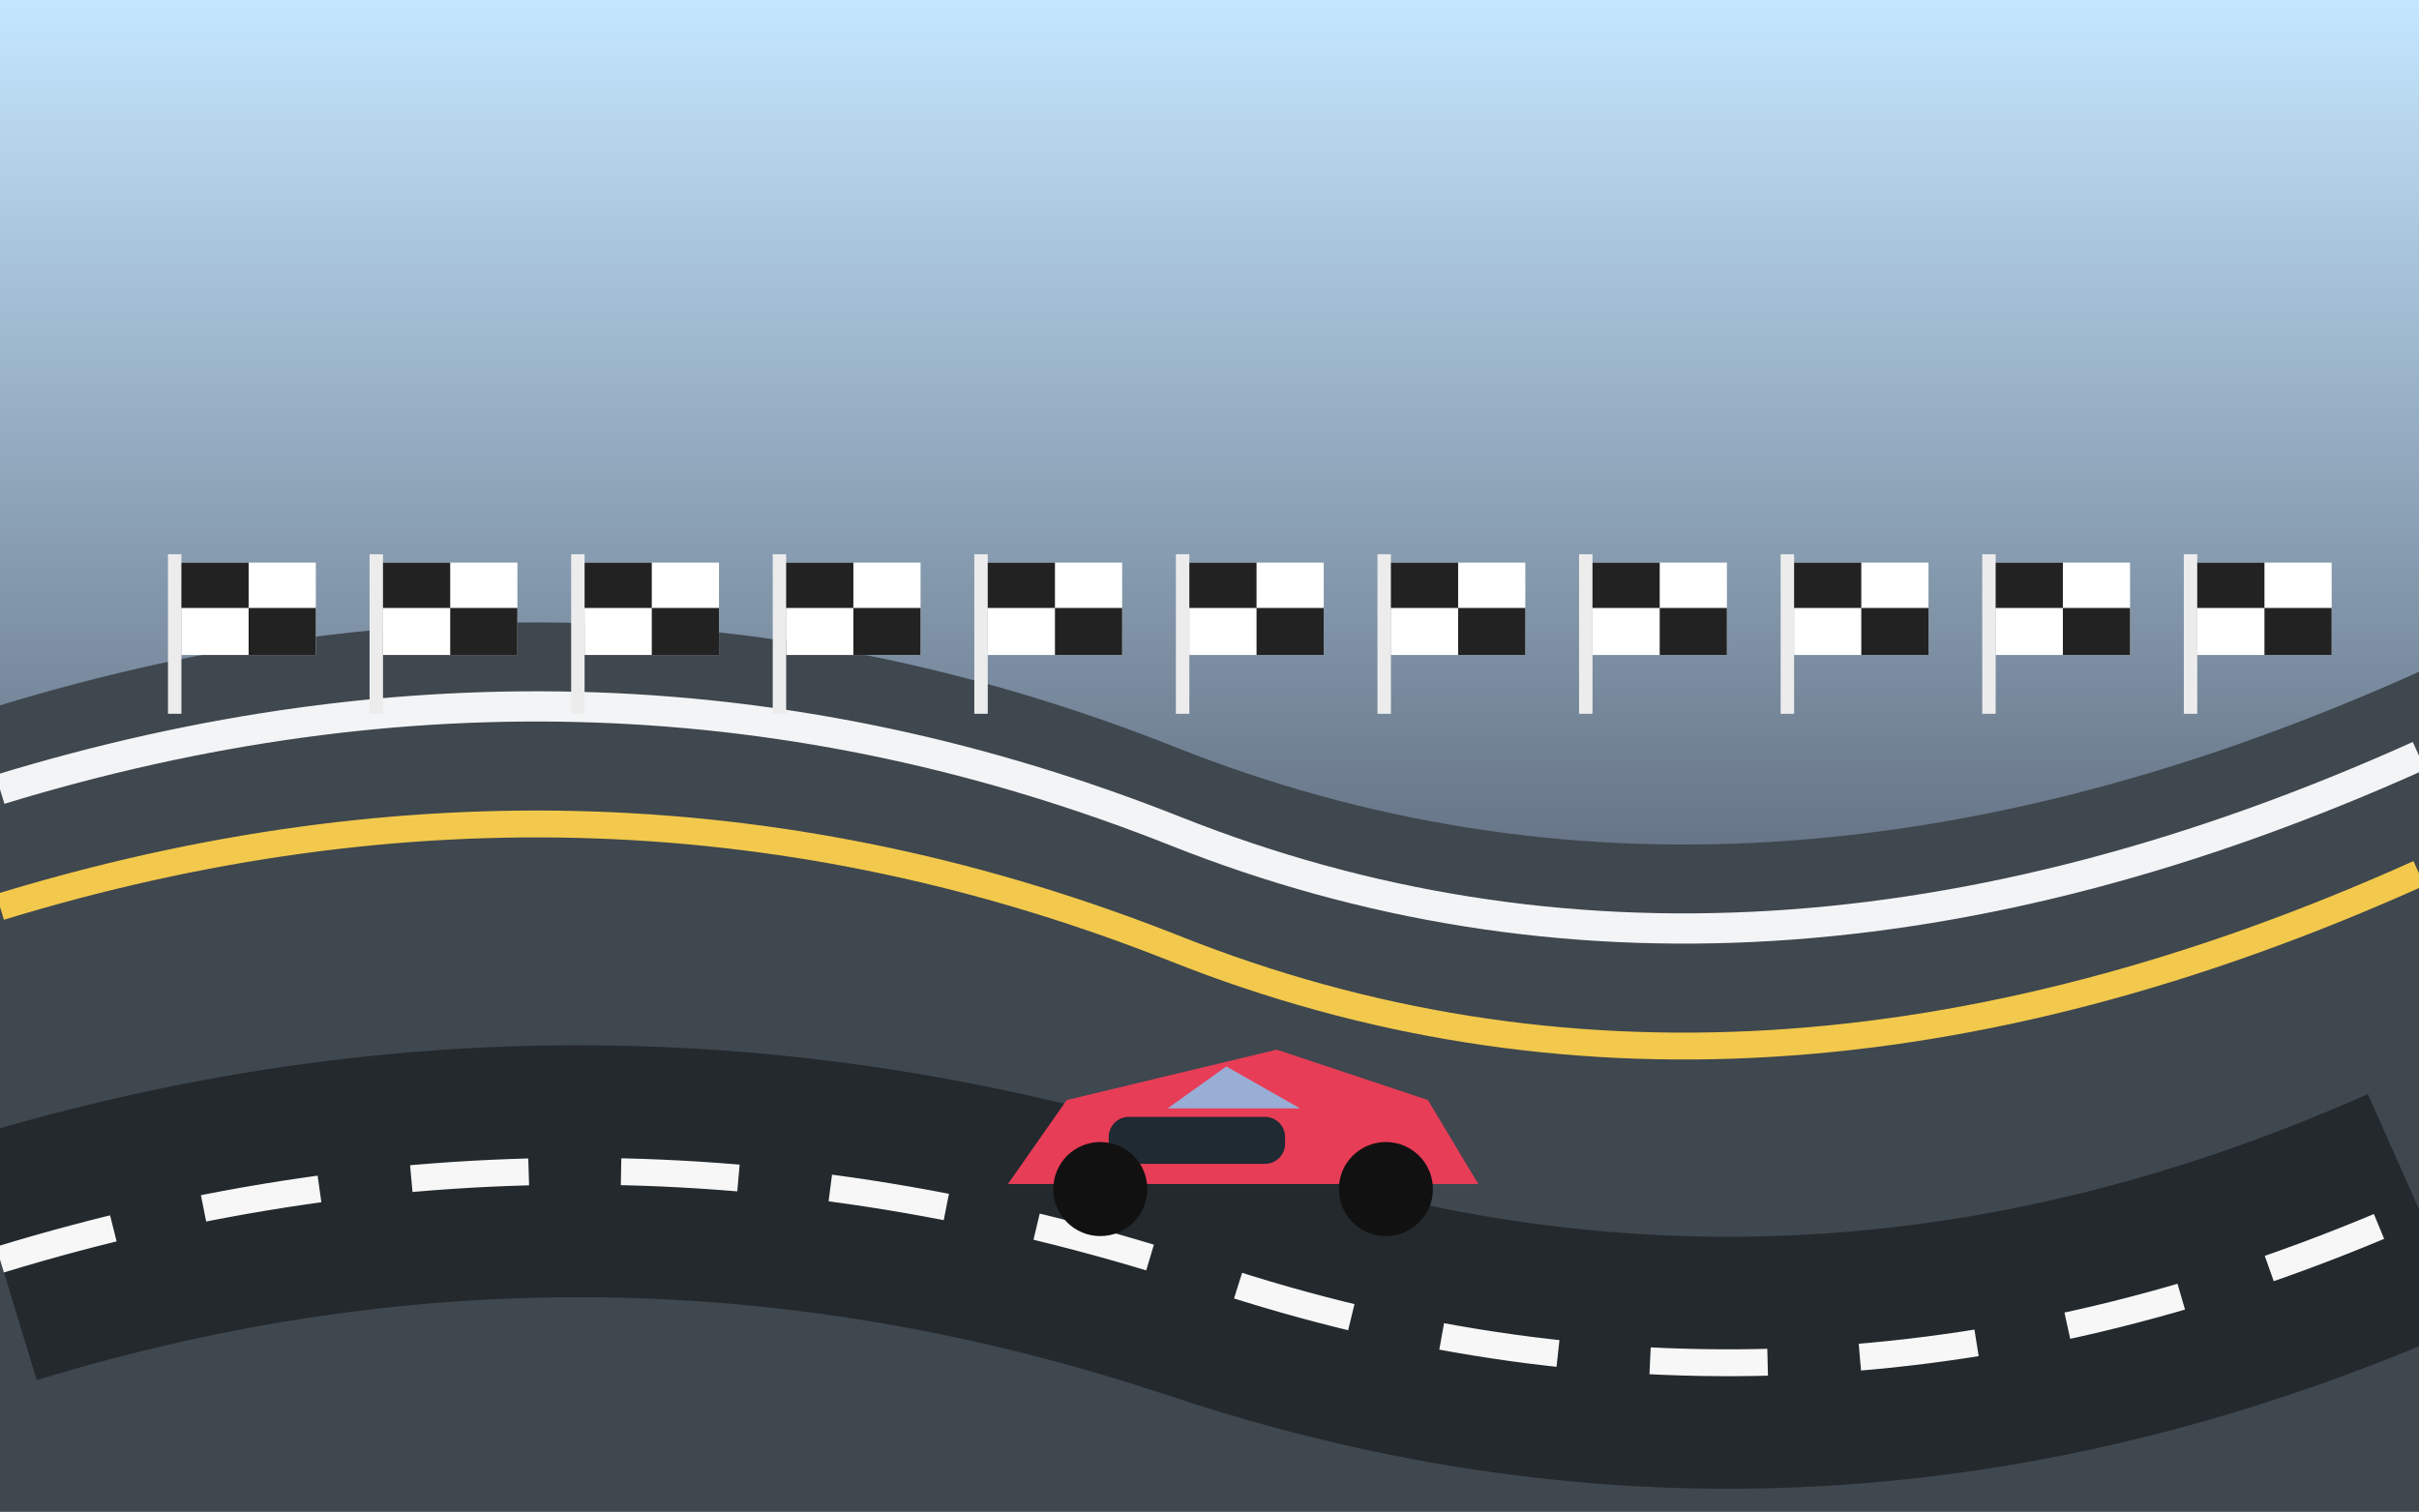
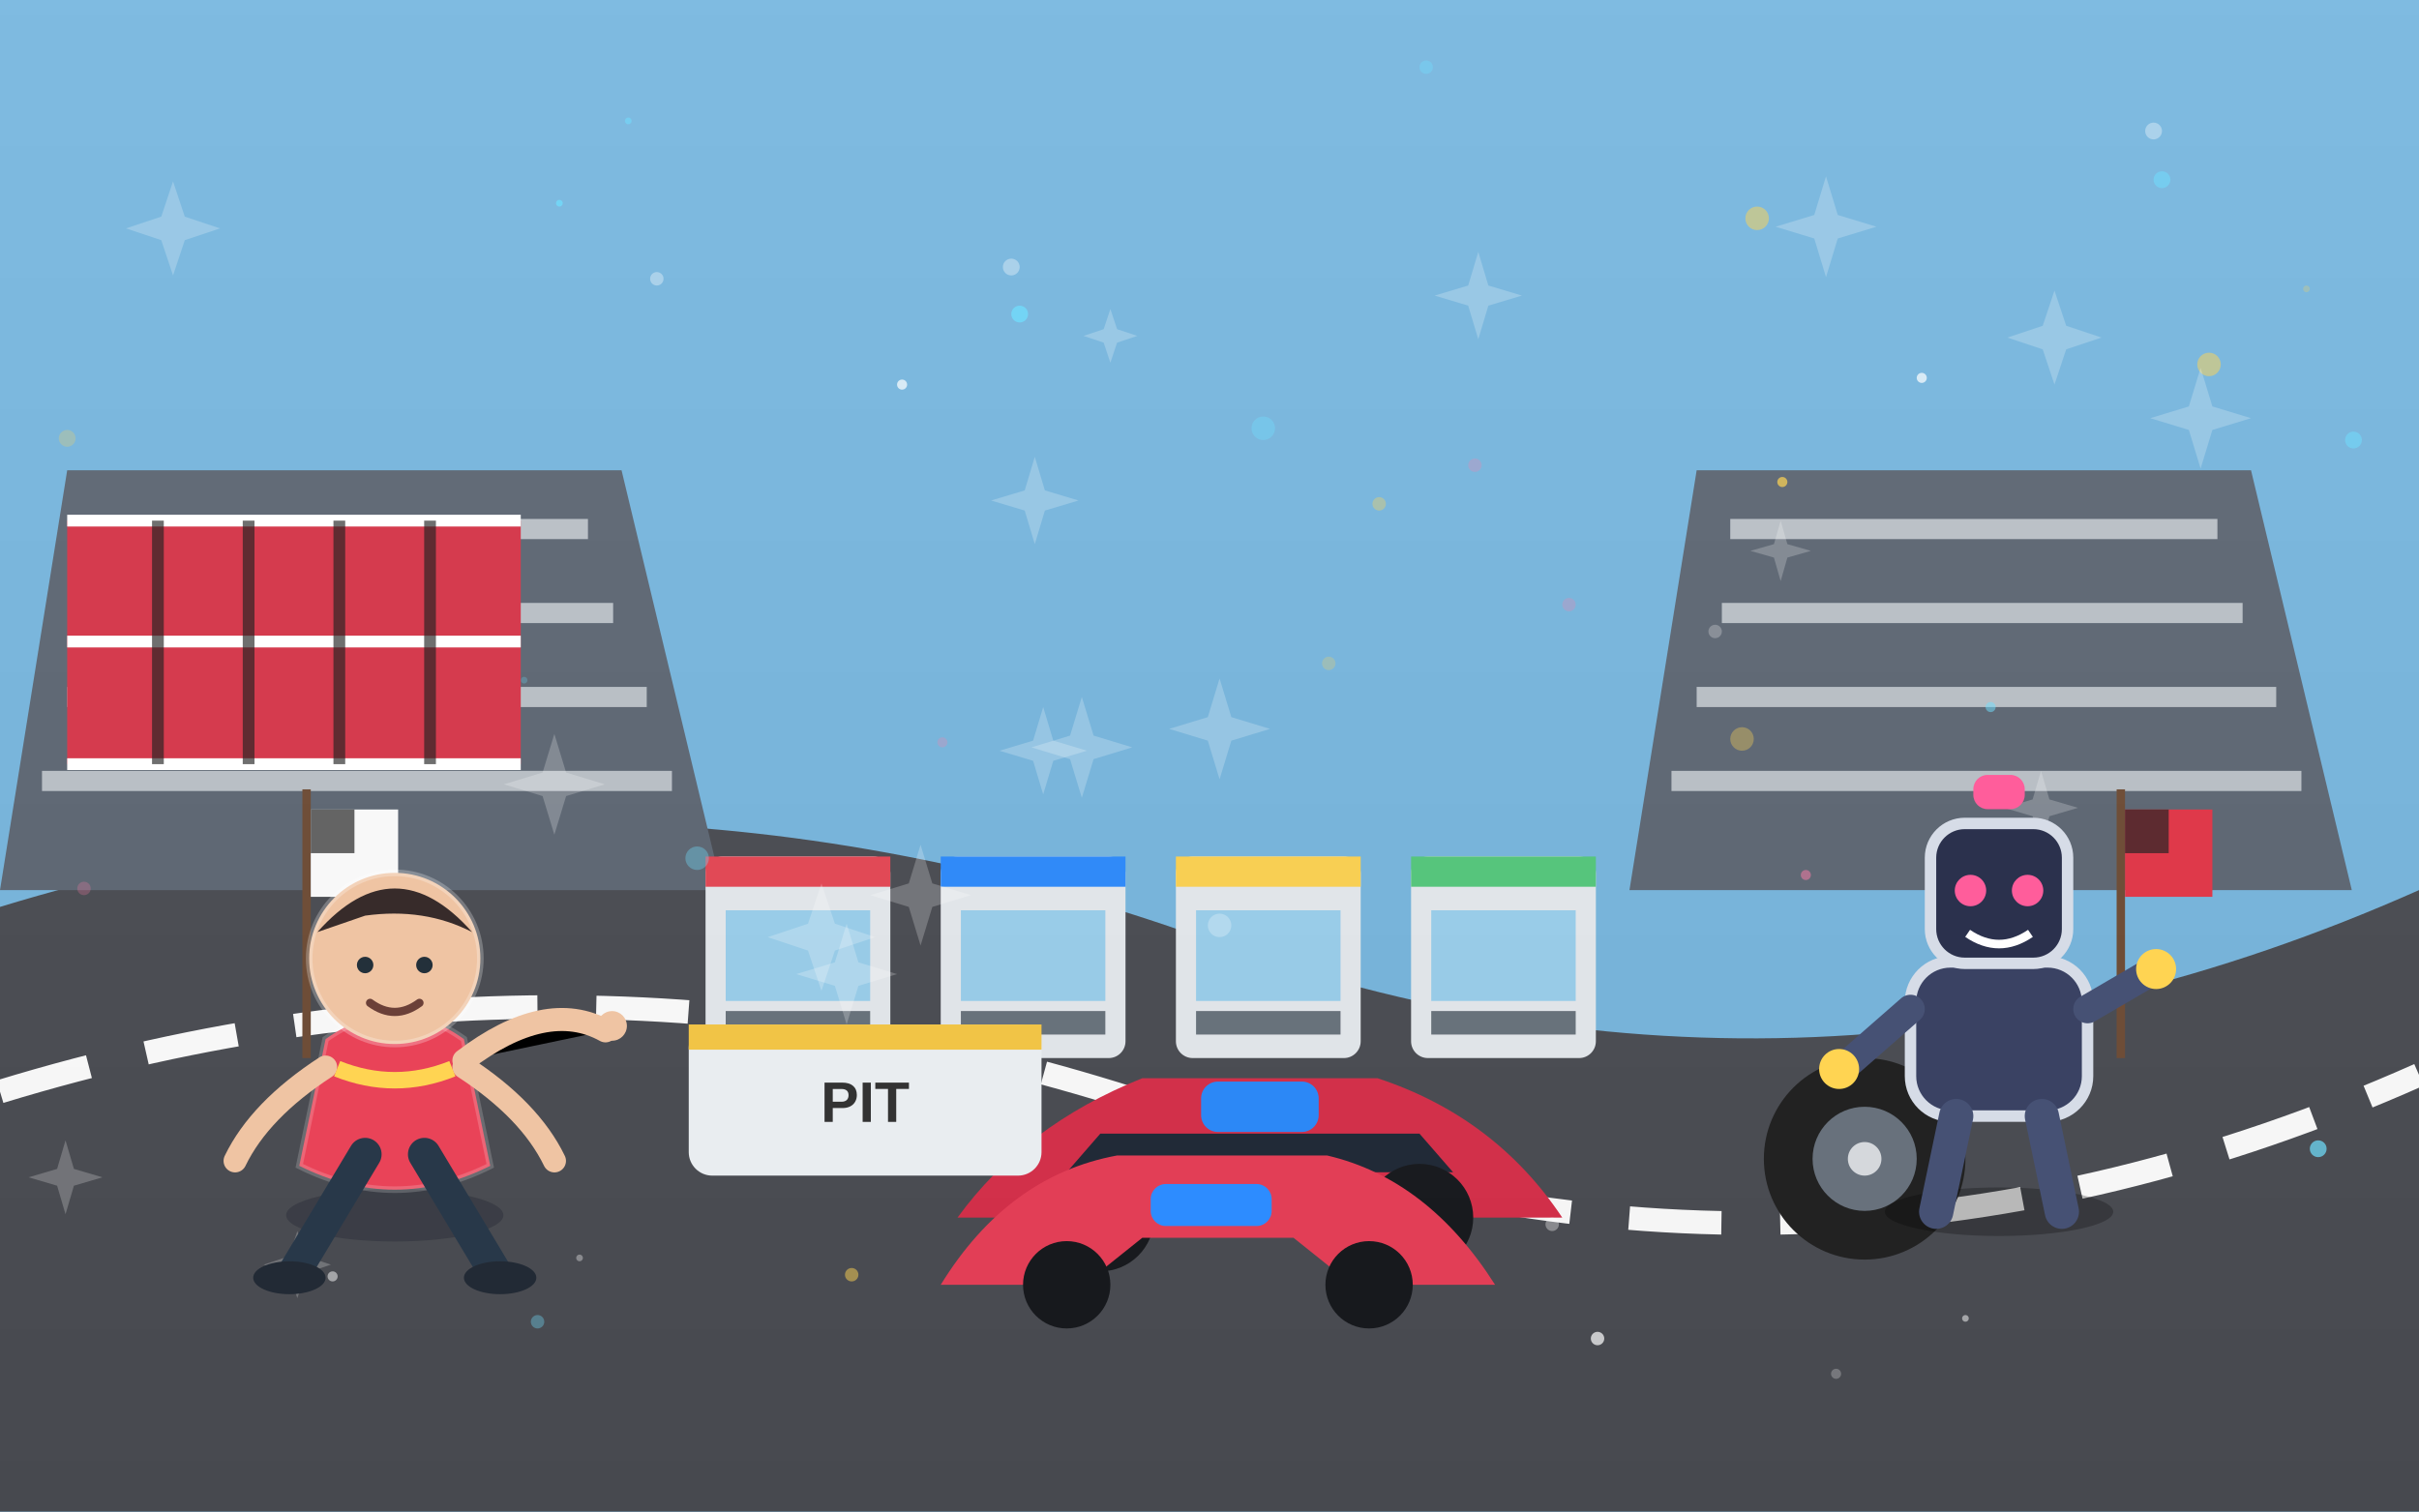
<svg xmlns="http://www.w3.org/2000/svg" viewBox="0 0 1440 900" preserveAspectRatio="xMidYMid slice">
  <defs>
-     <linearGradient id="racing-bg" x1="0" y1="0" x2="0" y2="1">
-       <stop stop-color="#c4e6ff" />
-       <stop offset=".56" stop-color="#677587" />
-       <stop offset="1" stop-color="#1d2832" />
+     <linearGradient id="bg-racing" x1="0" y1="0" x2="0" y2="1">
+       <stop offset="0" stop-color="#6eb5e8" />
+       <stop offset="1" stop-color="#31506e" />
    </linearGradient>
-     <linearGradient id="racing-hill" x1="0" y1="0" x2="1" y2="1">
-       <stop stop-color="#ffffff" stop-opacity=".92" />
-       <stop offset="1" stop-color="#cfd8e6" stop-opacity=".95" />
+     <linearGradient id="ground" x1="0" y1="0" x2="0" y2="1">
+       <stop offset="0" stop-color="#ffffff" stop-opacity=".18" />
+       <stop offset="1" stop-color="#000000" stop-opacity=".18" />
    </linearGradient>
-     <linearGradient id="racing-shadow" x1="0" y1="0" x2="0" y2="1">
-       <stop stop-color="#000" stop-opacity=".04" />
-       <stop offset="1" stop-color="#000" stop-opacity=".28" />
+     <linearGradient id="glass" x1="0" y1="0" x2="0" y2="1">
+       <stop offset="0" stop-color="#ffffff" stop-opacity=".34" />
+       <stop offset="1" stop-color="#ffffff" stop-opacity=".05" />
    </linearGradient>
-     <filter id="racing-soft">
+     <filter id="shadow" x="-40%" y="-40%" width="180%" height="180%">
+       <feDropShadow dx="0" dy="10" stdDeviation="8" flood-color="#000" flood-opacity=".25" />
+     </filter>
+     <filter id="soft" x="-40%" y="-40%" width="180%" height="180%">
      <feGaussianBlur stdDeviation="18" />
    </filter>
-     <filter id="racing-shadow">
-       <feDropShadow dx="0" dy="14" stdDeviation="10" flood-opacity=".18" />
+     <filter id="glow" x="-60%" y="-60%" width="220%" height="220%">
+       <feGaussianBlur stdDeviation="10" result="b" />
+       <feMerge>
+         <feMergeNode in="b" />
+         <feMergeNode in="SourceGraphic" />
+       </feMerge>
    </filter>
  </defs>
-   <rect width="1440" height="900" fill="url(#racing-bg)" />
-   <path d="M0 420 Q360 310 700 445 T1440 400 V900 H0Z" fill="#3f474f" />
-   <path d="M0 470 Q360 360 700 495 T1440 450" fill="none" stroke="#f3f4f5" stroke-width="18" />
-   <path d="M0 540 Q360 430 700 565 T1440 520" fill="none" stroke="#f2c94c" stroke-width="16" />
-   <path d="M0 750 Q360 640 720 760 T1440 720" fill="none" stroke="#23292d" stroke-width="150" />
-   <path d="M0 750 Q360 640 720 760 T1440 720" fill="none" stroke="#f7f7f7" stroke-width="16" stroke-dasharray="70 55" />
-   <g transform="translate(730 660)" filter="url(#racing-shadow)">
-     <path d="M-130 45 L-95 -5 L30 -35 L120 -5 L150 45Z" fill="#e83d57" />
-     <rect x="-70" y="5" width="105" height="28" rx="12" fill="#1f2a33" />
-     <circle cx="-75" cy="48" r="28" fill="#111" />
-     <circle cx="95" cy="48" r="28" fill="#111" />
-     <path d="M-35 0 L0 -25 L44 0" fill="#7ed4ff" opacity=".75" />
+   <rect width="1440" height="900" fill="url(#bg-racing)" />
+   <rect x="0" y="0" width="1440" height="900" fill="#79b8df" />
+   <path d="M0 540 Q360 430 720 560 T1440 530 V900 H0Z" fill="#4b4d53" />
+   <path d="M0 650 Q360 540 720 670 T1440 640" fill="none" stroke="#fff" stroke-width="14" stroke-dasharray="55 35" />
+   <g transform="translate(40 280)">
+     <path d="M0 0 H330 L390 250 H-40Z" fill="#5e6875" />
+     <path d="M20 35 H310 M15 85 H325 M0 135 H345 M-15 185 H360" stroke="#eef2f5" stroke-width="12" opacity=".65" />
  </g>
-   <rect x="100" y="330" width="8" height="95" fill="#ececec" />
-   <path d="M108 335 h80 v55 h-80Z" fill="#fff" />
-   <path d="M108 335 h40 v27 h-40 M148 362 h40 v28 h-40" fill="#222" />
-   <rect x="220" y="330" width="8" height="95" fill="#ececec" />
-   <path d="M228 335 h80 v55 h-80Z" fill="#fff" />
-   <path d="M228 335 h40 v27 h-40 M268 362 h40 v28 h-40" fill="#222" />
-   <rect x="340" y="330" width="8" height="95" fill="#ececec" />
-   <path d="M348 335 h80 v55 h-80Z" fill="#fff" />
-   <path d="M348 335 h40 v27 h-40 M388 362 h40 v28 h-40" fill="#222" />
-   <rect x="460" y="330" width="8" height="95" fill="#ececec" />
-   <path d="M468 335 h80 v55 h-80Z" fill="#fff" />
-   <path d="M468 335 h40 v27 h-40 M508 362 h40 v28 h-40" fill="#222" />
-   <rect x="580" y="330" width="8" height="95" fill="#ececec" />
-   <path d="M588 335 h80 v55 h-80Z" fill="#fff" />
-   <path d="M588 335 h40 v27 h-40 M628 362 h40 v28 h-40" fill="#222" />
-   <rect x="700" y="330" width="8" height="95" fill="#ececec" />
-   <path d="M708 335 h80 v55 h-80Z" fill="#fff" />
-   <path d="M708 335 h40 v27 h-40 M748 362 h40 v28 h-40" fill="#222" />
-   <rect x="820" y="330" width="8" height="95" fill="#ececec" />
-   <path d="M828 335 h80 v55 h-80Z" fill="#fff" />
-   <path d="M828 335 h40 v27 h-40 M868 362 h40 v28 h-40" fill="#222" />
-   <rect x="940" y="330" width="8" height="95" fill="#ececec" />
-   <path d="M948 335 h80 v55 h-80Z" fill="#fff" />
-   <path d="M948 335 h40 v27 h-40 M988 362 h40 v28 h-40" fill="#222" />
-   <rect x="1060" y="330" width="8" height="95" fill="#ececec" />
-   <path d="M1068 335 h80 v55 h-80Z" fill="#fff" />
-   <path d="M1068 335 h40 v27 h-40 M1108 362 h40 v28 h-40" fill="#222" />
-   <rect x="1180" y="330" width="8" height="95" fill="#ececec" />
-   <path d="M1188 335 h80 v55 h-80Z" fill="#fff" />
-   <path d="M1188 335 h40 v27 h-40 M1228 362 h40 v28 h-40" fill="#222" />
-   <rect x="1300" y="330" width="8" height="95" fill="#ececec" />
-   <path d="M1308 335 h80 v55 h-80Z" fill="#fff" />
-   <path d="M1308 335 h40 v27 h-40 M1348 362 h40 v28 h-40" fill="#222" />
+   <g transform="translate(1010 280)">
+     <path d="M0 0 H330 L390 250 H-40Z" fill="#5e6875" />
+     <path d="M20 35 H310 M15 85 H325 M0 135 H345 M-15 185 H360" stroke="#eef2f5" stroke-width="12" opacity=".65" />
+   </g>
+   <g transform="translate(420 510)">
+     <rect width="110" height="120" rx="10" fill="#e7ebef" />
+     <rect y="0" width="110" height="18" fill="#e74755" />
+     <rect x="12" y="32" width="86" height="54" fill="#9bd1ee" />
+     <rect x="12" y="92" width="86" height="14" fill="#69737d" />
+   </g>
+   <g transform="translate(560 510)">
+     <rect width="110" height="120" rx="10" fill="#e7ebef" />
+     <rect y="0" width="110" height="18" fill="#2d8cff" />
+     <rect x="12" y="32" width="86" height="54" fill="#9bd1ee" />
+     <rect x="12" y="92" width="86" height="14" fill="#69737d" />
+   </g>
+   <g transform="translate(700 510)">
+     <rect width="110" height="120" rx="10" fill="#e7ebef" />
+     <rect y="0" width="110" height="18" fill="#ffd452" />
+     <rect x="12" y="32" width="86" height="54" fill="#9bd1ee" />
+     <rect x="12" y="92" width="86" height="14" fill="#69737d" />
+   </g>
+   <g transform="translate(840 510)">
+     <rect width="110" height="120" rx="10" fill="#e7ebef" />
+     <rect y="0" width="110" height="18" fill="#55c97d" />
+     <rect x="12" y="32" width="86" height="54" fill="#9bd1ee" />
+     <rect x="12" y="92" width="86" height="14" fill="#69737d" />
+   </g>
+   <g transform="translate(750 690)">
+     <path d="M-180 35 Q-140 -20 -70 -48 H70 Q140 -25 180 35 H105 L70 10 H-72 L-105 35Z" fill="#d92f4a" />
+     <path d="M-95 -15 H95 L115 8 H-115Z" fill="#1f2937" />
+     <rect x="-35" y="-46" width="70" height="30" rx="10" fill="#2b8cff" />
+     <circle cx="-95" cy="35" r="32" fill="#17191d" />
+     <circle cx="95" cy="35" r="32" fill="#17191d" />
+   </g>
+   <g transform="translate(180 470)">
+     <rect x="0" y="0" width="5" height="160" fill="#6f4d36" />
+     <path d="M5 12 h52 v52 h-52Z" fill="#fff" />
+     <path d="M5 12 h26 v26 h-26Z" fill="#222" opacity=".7" />
+   </g>
+   <g transform="translate(1260 470)">
+     <rect x="0" y="0" width="5" height="160" fill="#6f4d36" />
+     <path d="M5 12 h52 v52 h-52Z" fill="#e53748" />
+     <path d="M5 12 h26 v26 h-26Z" fill="#222" opacity=".7" />
+   </g>
+   <rect width="1440" height="900" fill="url(#ground)" opacity=".25" />
+   <circle cx="1075" cy="521" r="3" fill="#ff7ba7" opacity="0.5" />
+   <circle cx="924" cy="729" r="4" fill="#ffffff" opacity="0.35" />
+   <circle cx="198" cy="760" r="3" fill="#ffffff" opacity="0.5" />
+   <circle cx="1021" cy="376" r="4" fill="#ffffff" opacity="0.25" />
+   <circle cx="878" cy="277" r="4" fill="#ff7ba7" opacity="0.25" />
+   <circle cx="434" cy="644" r="2" fill="#6fe0ff" opacity="0.35" />
+   <circle cx="1373" cy="172" r="2" fill="#ffd452" opacity="0.25" />
+   <circle cx="821" cy="300" r="4" fill="#ffd452" opacity="0.35" />
+   <circle cx="726" cy="551" r="7" fill="#ffffff" opacity="0.25" />
+   <circle cx="849" cy="40" r="4" fill="#6fe0ff" opacity="0.35" />
+   <circle cx="507" cy="759" r="4" fill="#ffd452" opacity="0.5" />
+   <circle cx="1144" cy="225" r="3" fill="#ffffff" opacity="0.7" />
+   <circle cx="50" cy="529" r="4" fill="#ff7ba7" opacity="0.25" />
+   <circle cx="1037" cy="440" r="7" fill="#ffd452" opacity="0.35" />
+   <circle cx="180" cy="646" r="5" fill="#ffffff" opacity="0.25" />
+   <circle cx="212" cy="315" r="4" fill="#6fe0ff" opacity="0.5" />
+   <circle cx="1282" cy="78" r="5" fill="#ffffff" opacity="0.35" />
+   <circle cx="333" cy="121" r="2" fill="#6fe0ff" opacity="0.7" />
+   <circle cx="951" cy="797" r="4" fill="#ffffff" opacity="0.7" />
+   <circle cx="791" cy="395" r="4" fill="#ffd452" opacity="0.25" />
+   <circle cx="1401" cy="262" r="5" fill="#6fe0ff" opacity="0.5" />
+   <circle cx="561" cy="442" r="3" fill="#ff7ba7" opacity="0.25" />
+   <circle cx="114" cy="408" r="2" fill="#ffd452" opacity="0.5" />
+   <circle cx="1046" cy="130" r="7" fill="#ffd452" opacity="0.5" />
+   <circle cx="345" cy="749" r="2" fill="#ffffff" opacity="0.35" />
+   <circle cx="1170" cy="785" r="2" fill="#ffffff" opacity="0.5" />
+   <circle cx="68" cy="448" r="3" fill="#ff7ba7" opacity="0.35" />
+   <circle cx="391" cy="166" r="4" fill="#ffffff" opacity="0.35" />
+   <circle cx="602" cy="159" r="5" fill="#ffffff" opacity="0.35" />
+   <circle cx="1093" cy="818" r="3" fill="#ffffff" opacity="0.25" />
+   <circle cx="1287" cy="107" r="5" fill="#6fe0ff" opacity="0.5" />
+   <circle cx="415" cy="511" r="7" fill="#6fe0ff" opacity="0.35" />
+   <circle cx="320" cy="787" r="4" fill="#6fe0ff" opacity="0.35" />
+   <circle cx="1061" cy="287" r="3" fill="#ffd452" opacity="0.7" />
+   <circle cx="312" cy="405" r="2" fill="#6fe0ff" opacity="0.25" />
+   <circle cx="558" cy="682" r="5" fill="#ffffff" opacity="0.7" />
+   <circle cx="537" cy="229" r="3" fill="#ffffff" opacity="0.7" />
+   <circle cx="752" cy="255" r="7" fill="#6fe0ff" opacity="0.35" />
+   <circle cx="1185" cy="421" r="3" fill="#6fe0ff" opacity="0.5" />
+   <circle cx="1315" cy="217" r="7" fill="#ffd452" opacity="0.5" />
+   <circle cx="1380" cy="684" r="5" fill="#6fe0ff" opacity="0.7" />
+   <circle cx="607" cy="187" r="5" fill="#6fe0ff" opacity="0.7" />
+   <circle cx="374" cy="72" r="2" fill="#6fe0ff" opacity="0.5" />
+   <circle cx="1168" cy="656" r="3" fill="#6fe0ff" opacity="0.7" />
+   <circle cx="40" cy="261" r="5" fill="#ffd452" opacity="0.25" />
+   <circle cx="934" cy="360" r="4" fill="#ff7ba7" opacity="0.25" />
+   <path d="M1215 459 L1220 476 L1237 481 L1220 486 L1215 503 L1210 486 L1193 481 L1210 476Z" fill="#fff" opacity=".22" />
+   <path d="M880 150 L886 170 L906 176 L886 182 L880 202 L874 182 L854 176 L874 170Z" fill="#fff" opacity=".22" />
+   <path d="M177 733 L182 748 L197 753 L182 758 L177 773 L172 758 L157 753 L172 748Z" fill="#fff" opacity=".22" />
+   <path d="M1060 310 L1064 324 L1078 328 L1064 332 L1060 346 L1056 332 L1042 328 L1056 324Z" fill="#fff" opacity=".22" />
+   <path d="M1087 105 L1094 128 L1117 135 L1094 142 L1087 165 L1080 142 L1057 135 L1080 128Z" fill="#fff" opacity=".22" />
+   <path d="M616 272 L622 292 L642 298 L622 304 L616 324 L610 304 L590 298 L610 292Z" fill="#fff" opacity=".22" />
+   <path d="M621 421 L627 441 L647 447 L627 453 L621 473 L615 453 L595 447 L615 441Z" fill="#fff" opacity=".22" />
+   <path d="M726 404 L733 427 L756 434 L733 441 L726 464 L719 441 L696 434 L719 427Z" fill="#fff" opacity=".22" />
+   <path d="M330 437 L337 460 L360 467 L337 474 L330 497 L323 474 L300 467 L323 460Z" fill="#fff" opacity=".22" />
+   <path d="M548 503 L555 526 L578 533 L555 540 L548 563 L541 540 L518 533 L541 526Z" fill="#fff" opacity=".22" />
+   <path d="M504 550 L511 573 L534 580 L511 587 L504 610 L497 587 L474 580 L497 573Z" fill="#fff" opacity=".22" />
+   <path d="M1223 173 L1230 194 L1251 201 L1230 208 L1223 229 L1216 208 L1195 201 L1216 194Z" fill="#fff" opacity=".22" />
+   <path d="M661 184 L665 196 L677 200 L665 204 L661 216 L657 204 L645 200 L657 196Z" fill="#fff" opacity=".22" />
+   <path d="M103 108 L110 129 L131 136 L110 143 L103 164 L96 143 L75 136 L96 129Z" fill="#fff" opacity=".22" />
+   <path d="M644 415 L651 438 L674 445 L651 452 L644 475 L637 452 L614 445 L637 438Z" fill="#fff" opacity=".22" />
+   <path d="M489 526 L497 550 L521 558 L497 566 L489 590 L481 566 L457 558 L481 550Z" fill="#fff" opacity=".22" />
+   <path d="M1310 219 L1317 242 L1340 249 L1317 256 L1310 279 L1303 256 L1280 249 L1303 242Z" fill="#fff" opacity=".22" />
+   <path d="M39 679 L44 696 L61 701 L44 706 L39 723 L34 706 L17 701 L34 696Z" fill="#fff" opacity=".22" />
+   <g transform="translate(40 310)">
+     <path d="M0 0 H270 V145 H0Z" fill="#d53b4e" />
+     <path d="M0 0 H270 M0 72 H270 M0 145 H270" stroke="#fff" stroke-width="7" />
+     <path d="M54 0 V145 M108 0 V145 M162 0 V145 M216 0 V145" stroke="#222" stroke-width="7" opacity=".65" />
+   </g>
+   <g transform="translate(1110 690)">
+     <circle cx="0" cy="0" r="60" fill="#222" />
+     <circle cx="0" cy="0" r="31" fill="#68717c" />
+     <circle cx="0" cy="0" r="10" fill="#d5d8dc" />
+   </g>
+   <g transform="translate(410 610)">
+     <rect width="210" height="90" rx="14" fill="#e9edf0" />
+     <rect y="0" width="210" height="15" fill="#f1c446" />
+     <text x="105" y="58" text-anchor="middle" font-size="34" font-family="Arial" font-weight="900" fill="#333">PIT</text>
+   </g>
+   <g transform="translate(235 555) scale(0.98 0.98)">
+     <ellipse cx="0" cy="172" rx="66" ry="16" fill="#101522" opacity=".25" />
+     <path d="M-42 65 Q0 35 42 65 L58 142 Q0 171 -58 142Z" fill="#e94358" stroke="#fff" stroke-opacity=".18" stroke-width="4" />
+     <path d="M-18 135 L-60 205" stroke="#283849" stroke-width="20" stroke-linecap="round" />
+     <path d="M18 135 L60 205" stroke="#283849" stroke-width="20" stroke-linecap="round" />
+     <ellipse cx="-64" cy="210" rx="22" ry="10" fill="#222a35" />
+     <ellipse cx="64" cy="210" rx="22" ry="10" fill="#222a35" />
+     <path d="M-42 82 Q-82 108 -97 139" stroke="#efc4a3" stroke-width="14" stroke-linecap="round" />
+     <path d="M42 82 Q82 108 97 139" stroke="#efc4a3" stroke-width="14" stroke-linecap="round" />
+     <circle cx="0" cy="16" r="52" fill="#efc4a3" stroke="#fff" stroke-opacity=".25" stroke-width="4" />
+     <path d="M-47 0 Q0 -53 47 0 Q18 -15 -18 -10Z" fill="#372b2a" />
+     <circle cx="-18" cy="20" r="5" fill="#23303a" />
+     <circle cx="18" cy="20" r="5" fill="#23303a" />
+     <path d="M-15 43 Q0 54 15 43" stroke="#6b4038" stroke-width="5" fill="none" stroke-linecap="round" />
+     <path d="M-35 83 Q0 97 35 83" stroke="#ffd452" stroke-width="10" fill="none" />
+     <path d="M42 78 Q92 40 128 60" stroke="#efc4a3" stroke-width="14" stroke-linecap="round" />
+     <circle cx="132" cy="57" r="9" fill="#efc4a3" />
+   </g>
+   <g transform="translate(1190 560) scale(0.85)">
+     <ellipse cx="0" cy="190" rx="80" ry="17" fill="#000" opacity=".25" />
+     <rect x="-62" y="15" width="124" height="108" rx="28" fill="#3a4263" stroke="#d6dce7" stroke-width="8" />
+     <rect x="-48" y="-82" width="96" height="98" rx="24" fill="#2b314d" stroke="#d6dce7" stroke-width="8" />
+     <circle cx="-20" cy="-35" r="11" fill="#ff5d9b" />
+     <circle cx="20" cy="-35" r="11" fill="#ff5d9b" />
+     <path d="M-22 -5 Q0 10 22 -5" stroke="#fff" stroke-width="6" fill="none" />
+     <path d="M-62 48 L-110 90 M62 48 L110 20" stroke="#465174" stroke-width="20" stroke-linecap="round" />
+     <circle cx="-112" cy="90" r="14" fill="#ffd452" />
+     <circle cx="110" cy="20" r="14" fill="#ffd452" />
+     <path d="M-30 123 L-44 190 M30 123 L44 190" stroke="#465174" stroke-width="24" stroke-linecap="round" />
+     <rect x="-18" y="-116" width="36" height="24" rx="10" fill="#ff5d9b" />
+   </g>
+   <g transform="translate(560 710)">
+     <path d="M0 55 Q40 -10 105 -22 H230 Q290 -8 330 55 H245 L210 27 H120 L85 55Z" fill="#e23e56" />
+     <circle cx="75" cy="55" r="26" fill="#17191d" />
+     <circle cx="255" cy="55" r="26" fill="#17191d" />
+     <rect x="125" y="-5" width="72" height="25" rx="9" fill="#2d8cff" />
+   </g>
</svg>
